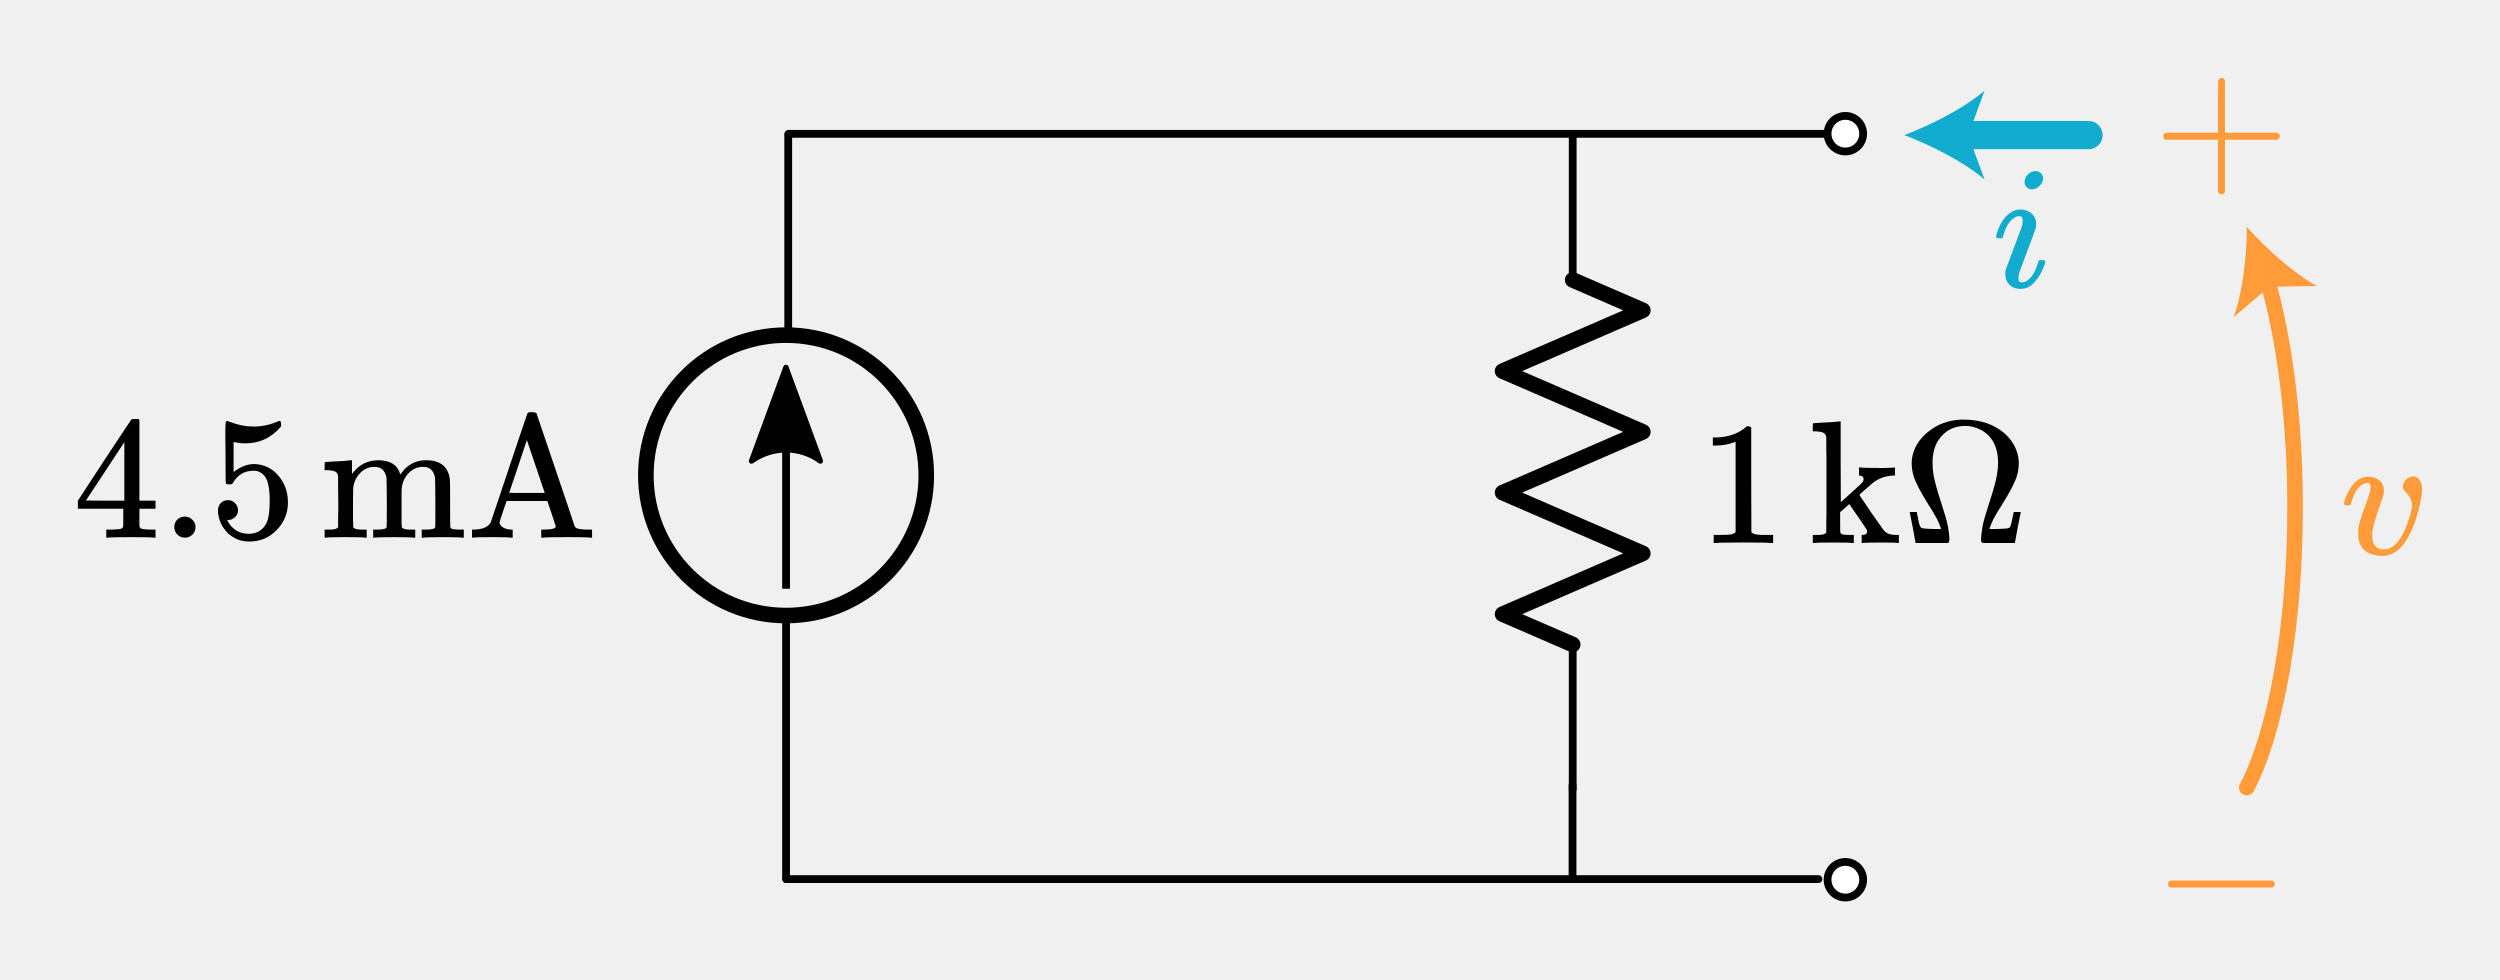
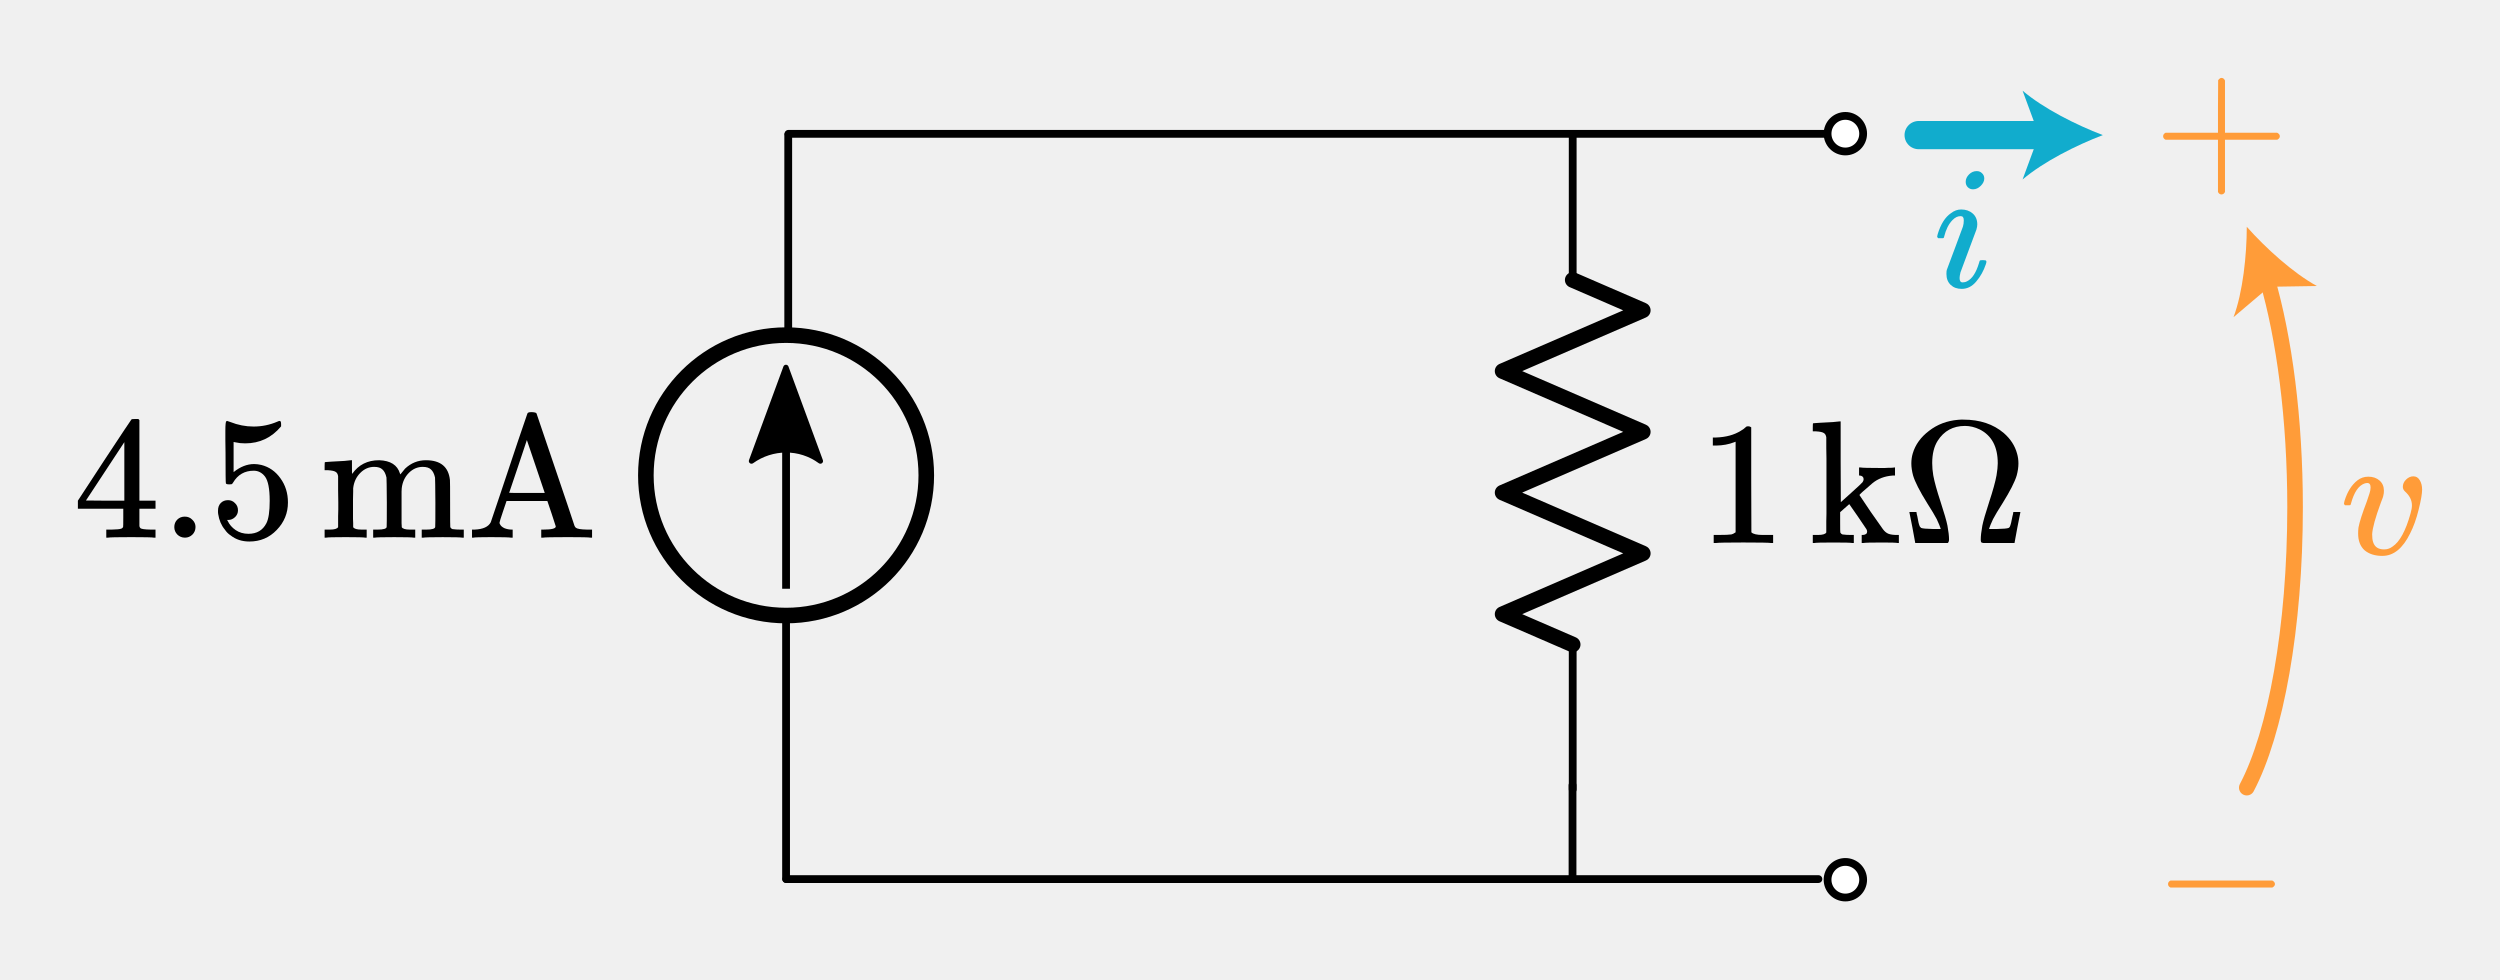
<svg xmlns="http://www.w3.org/2000/svg" version="1.1" id="Layer_1" x="0px" y="0px" viewBox="0 0 320.941 125.721" xml:space="preserve" width="320.941" height="125.721">
  <defs id="defs4921">
    <marker orient="auto" refY="0" refX="0" id="Arrow2Lstart" style="overflow:visible">
      <path id="path8145" style="fill:#000000;fill-opacity:1;fill-rule:evenodd;stroke:#000000;stroke-width:0.625;stroke-linejoin:round;stroke-opacity:1" d="M 8.719,4.034 -2.207,0.016 8.719,-4.002 c -1.745,2.372 -1.735,5.617 -6e-7,8.035 z" transform="matrix(1.1,0,0,1.1,1.1,0)" />
    </marker>
  </defs>
  <style type="text/css" id="style4823">
	.st0{fill:none;stroke:#000000;stroke-width:0.5;stroke-linecap:round;stroke-miterlimit:10;}
	.st1{fill:none;stroke:#000000;stroke-width:0.5;stroke-miterlimit:10;}
	.st2{fill:none;stroke:#11ACCD;stroke-width:3;stroke-linecap:round;stroke-miterlimit:10;}
	.st3{fill:#11ACCD;}
	.st4{fill:none;stroke:#11ACCD;stroke-width:4;stroke-miterlimit:10;}
	.st5{fill:none;stroke:#000000;stroke-linecap:round;stroke-linejoin:round;stroke-miterlimit:10;}
	.st6{fill:none;stroke:#000000;stroke-width:2;stroke-linecap:round;stroke-linejoin:round;stroke-miterlimit:10;}
	.st7{fill:none;stroke:#000000;stroke-width:2;stroke-miterlimit:10;}
	.st8{fill:none;stroke:#000000;stroke-linecap:round;stroke-miterlimit:10;}
	.st9{fill:none;stroke:#000000;stroke-width:1.5;stroke-miterlimit:10;}
	.st10{fill:none;stroke:#000000;stroke-width:1.5;stroke-linecap:round;stroke-miterlimit:10;}
	.st11{fill:none;stroke:#000000;stroke-width:2;stroke-linecap:round;stroke-miterlimit:10;}
	.st12{fill:none;}
	.st13{stroke:#000000;stroke-linecap:round;stroke-linejoin:round;stroke-miterlimit:10;}
	.st14{fill:none;stroke:#000000;stroke-miterlimit:10;}
	.st15{fill:#FFFFFF;stroke:#000000;stroke-miterlimit:10;}
	.st16{fill:#FF9C39;}
	.st17{fill:none;stroke:#E07D10;stroke-width:2;stroke-linecap:round;stroke-miterlimit:10;}
	.st18{fill:#E07D10;}
	.st19{fill:none;stroke:#FF9C39;stroke-width:2;stroke-linecap:round;stroke-miterlimit:10;}
	.st20{fill:none;stroke:#FF9C39;stroke-width:3;stroke-linecap:round;stroke-miterlimit:10;}
	.st21{fill:none;stroke:#1FAB54;stroke-width:3;stroke-miterlimit:10;}
	.st22{fill:#1FAB54;}
	.st23{font-family:'KaTeX_Main-Regular';}
	.st24{font-size:21px;}
	.st25{font-family:'KaTeX_Main-Italic';}
	.st26{fill:none;stroke:#11ACCD;stroke-width:2;stroke-linecap:round;stroke-miterlimit:10;}
</style>
  <circle style="fill:none;stroke:#000000;stroke-width:2;stroke-miterlimit:10" id="circle4843-3" r="18" cy="61.022" cx="100.913" class="st7" />
  <line style="fill:none;stroke:#000000;stroke-width:1;stroke-linecap:round;stroke-linejoin:round;stroke-miterlimit:10;stroke-dasharray:none" id="line4847-4" y2="112.85" x2="100.913" y1="79.225" x1="100.913" class="st5" />
  <line style="fill:none;stroke:#000000;stroke-width:1;stroke-miterlimit:10;stroke-dasharray:none;marker-start:url(#Arrow2Lstart)" id="line4849-4" y2="75.581" x2="100.913" y1="48.496" x1="100.913" class="st9" />
-   <g style="font-style:normal;font-variant:normal;font-weight:normal;font-stretch:normal;font-size:22.5px;line-height:125%;font-family:KaTeX_Main;-inkscape-font-specification:'KaTeX_Main, Normal';text-align:start;writing-mode:lr-tb;text-anchor:start;fill:#000000;fill-opacity:1;stroke:none;stroke-opacity:1" id="text4893-0">
-     <path d="m 19.765,69.023 q -0.315,-0.068 -2.903,-0.068 -2.7,0 -3.015,0.068 l -0.203,0 0,-1.035 0.698,0 q 0.968,-0.022 1.192,-0.113 0.18,-0.045 0.27,-0.225 0.022,-0.045 0.022,-1.215 l 0,-1.125 -5.827,0 0,-1.035 3.397,-5.197 q 3.442,-5.22 3.487,-5.243 0.045,-0.045 0.473,-0.045 l 0.405,0 0.135,0.135 0,10.35 2.07,0 0,1.035 -2.07,0 0,1.147 q 0,0.922 0,1.08 0.022,0.158 0.135,0.27 0.18,0.158 1.282,0.18 l 0.652,0 0,1.035 -0.203,0 z m -3.803,-4.748 0,-7.515 -4.928,7.492 2.453,0.022 2.475,0 z" style="font-style:normal;font-variant:normal;font-weight:normal;font-stretch:normal;font-size:22.5px;line-height:125%;font-family:KaTeX_Main;-inkscape-font-specification:'KaTeX_Main, Normal';text-align:start;writing-mode:lr-tb;text-anchor:start;fill:#000000;fill-opacity:1;stroke:none;stroke-opacity:1" id="path4202" />
-     <path d="m 22.375,67.673 q 0,-0.585 0.383,-0.968 0.383,-0.383 0.968,-0.383 0.585,0 0.968,0.405 0.405,0.383 0.405,0.922 0,0.585 -0.405,0.99 -0.405,0.383 -0.945,0.383 -0.585,0 -0.99,-0.405 -0.383,-0.405 -0.383,-0.945 z" style="font-style:normal;font-variant:normal;font-weight:normal;font-stretch:normal;font-size:22.5px;line-height:125%;font-family:KaTeX_Main;-inkscape-font-specification:'KaTeX_Main, Normal';text-align:start;writing-mode:lr-tb;text-anchor:start;fill:#000000;fill-opacity:1;stroke:none;stroke-opacity:1" id="path4204" />
-     <path d="m 29.268,64.208 q 0.54,0 0.9,0.383 0.383,0.36 0.383,0.922 0,0.517 -0.383,0.877 -0.383,0.36 -0.855,0.36 l -0.158,0 0.068,0.113 q 0.338,0.72 1.035,1.192 0.698,0.473 1.643,0.473 1.597,0 2.295,-1.35 0.427,-0.833 0.427,-2.88 0,-2.317 -0.608,-3.127 -0.585,-0.743 -1.44,-0.743 -1.755,0 -2.655,1.53 -0.09,0.158 -0.18,0.203 -0.068,0.022 -0.315,0.022 -0.383,0 -0.427,-0.135 -0.045,-0.09 -0.045,-3.938 0,-0.675 -0.022,-1.597 0,-0.923 0,-1.17 0,-1.26 0.135,-1.26 0.045,-0.045 0.09,-0.045 l 0.405,0.135 q 1.462,0.585 2.993,0.585 1.597,0 3.06,-0.63 0.18,-0.09 0.292,-0.09 0.18,0 0.18,0.405 l 0,0.292 q -1.823,2.183 -4.612,2.183 -0.698,0 -1.26,-0.135 l -0.225,-0.045 0,3.87 q 1.282,-1.035 2.633,-1.035 0.427,0 0.922,0.113 1.508,0.383 2.453,1.71 0.968,1.327 0.968,3.105 0,2.047 -1.44,3.533 -1.417,1.485 -3.51,1.485 -1.418,0 -2.408,-0.787 -0.427,-0.27 -0.743,-0.743 -0.675,-0.81 -0.855,-2.002 0,-0.068 -0.022,-0.203 0,-0.158 0,-0.225 0,-0.63 0.36,-0.99 0.36,-0.36 0.922,-0.36 z" style="font-style:normal;font-variant:normal;font-weight:normal;font-stretch:normal;font-size:22.5px;line-height:125%;font-family:KaTeX_Main;-inkscape-font-specification:'KaTeX_Main, Normal';text-align:start;writing-mode:lr-tb;text-anchor:start;fill:#000000;fill-opacity:1;stroke:none;stroke-opacity:1" id="path4206" />
-     <path d="m 45.34,67.673 q 0.18,0.315 1.058,0.315 l 0.315,0 0.36,0 0,1.035 -0.18,0 q -0.292,-0.068 -2.52,-0.068 -2.228,0 -2.52,0.068 l -0.18,0 0,-1.035 0.36,0 0.315,0 q 0.877,0 1.058,-0.315 l 0,-0.18 q 0,-0.203 0,-0.517 0,-0.315 0,-0.698 0.022,-0.405 0.022,-0.877 0,-0.495 0,-0.945 0,-0.698 -0.022,-1.485 0,-0.81 0,-1.327 l 0,-0.517 q -0.068,-0.427 -0.338,-0.562 -0.247,-0.158 -0.99,-0.203 l -0.405,0 0,-0.517 q 0,-0.517 0.045,-0.517 l 0.225,-0.022 q 0.225,-0.022 0.63,-0.045 0.427,-0.022 0.833,-0.045 0.383,-0.022 0.81,-0.045 0.427,-0.045 0.652,-0.068 0.225,-0.022 0.247,-0.022 l 0.068,0 0,0.9 q 0,0.855 0.022,0.855 l 0.022,-0.022 q 1.215,-1.732 3.443,-1.732 2.183,0.068 2.678,1.71 l 0.045,0.113 q 0.54,-0.675 0.608,-0.743 1.147,-1.08 2.678,-1.08 2.813,0 3.083,2.542 0.022,0.158 0.022,3.127 0,2.88 0.022,2.925 0.09,0.18 0.27,0.247 0.472,0.068 1.103,0.068 l 0.36,0 0,1.035 -0.18,0 q -0.292,-0.068 -2.52,-0.068 -2.228,0 -2.52,0.068 l -0.18,0 0,-1.035 0.36,0 0.18,0 q 1.192,0 1.192,-0.36 0.022,-0.045 0.022,-3.105 -0.022,-3.038 -0.045,-3.217 -0.158,-0.72 -0.517,-1.035 -0.338,-0.338 -1.058,-0.338 -1.012,0 -1.778,0.765 -0.787,0.787 -0.922,1.98 0,0.022 -0.022,0.427 0,0.383 0,0.99 0,0.608 0,1.147 0,0.338 0,0.72 0,0.36 0,0.652 0,0.292 0,0.54 0.022,0.225 0.022,0.383 l 0,0.135 q 0.18,0.315 1.058,0.315 l 0.315,0 0.36,0 0,1.035 -0.18,0 q -0.292,-0.068 -2.52,-0.068 -2.228,0 -2.52,0.068 l -0.18,0 0,-1.035 0.36,0 0.18,0 q 1.192,0 1.192,-0.36 0.022,-0.045 0.022,-3.105 -0.022,-3.038 -0.045,-3.217 -0.158,-0.72 -0.517,-1.035 -0.338,-0.338 -1.058,-0.338 -1.012,0 -1.778,0.765 -0.788,0.787 -0.923,1.98 0,0.022 0,0.427 0,0.383 -0.022,0.99 0,0.608 0,1.147 0,0.338 0,0.72 0,0.36 0,0.652 0.022,0.292 0.022,0.54 0,0.225 0,0.383 l 0,0.135 z" style="font-style:normal;font-variant:normal;font-weight:normal;font-stretch:normal;font-size:22.5px;line-height:125%;font-family:KaTeX_Main;-inkscape-font-specification:'KaTeX_Main, Normal';text-align:start;writing-mode:lr-tb;text-anchor:start;fill:#000000;fill-opacity:1;stroke:none;stroke-opacity:1" id="path4208" />
-     <path d="m 65.612,69.023 q -0.405,-0.068 -2.587,-0.068 -2.002,0 -2.272,0.068 l -0.158,0 0,-1.035 0.338,0 q 1.62,-0.068 2.07,-0.945 0.022,-0.068 1.192,-3.533 1.17,-3.487 2.317,-6.93 1.17,-3.465 1.192,-3.488 0.068,-0.18 0.427,-0.18 l 0.203,0 q 0.45,0.022 0.54,0.158 0.022,0.022 2.183,6.435 2.183,6.412 2.7,8.01 0.068,0.135 0.158,0.225 0.247,0.225 1.417,0.247 l 0.675,0 0,1.035 -0.203,0 q -0.338,-0.068 -2.857,-0.068 -2.903,0 -3.24,0.068 l -0.225,0 0,-1.035 0.292,0 q 1.575,0 1.575,-0.405 0,-0.045 -0.54,-1.665 l -0.54,-1.597 -5.242,0 -0.45,1.327 q -0.45,1.327 -0.45,1.462 0,0.113 0.068,0.203 0.135,0.292 0.562,0.495 0.45,0.18 0.945,0.18 l 0.113,0 0,1.035 -0.203,0 z m 3.623,-7.808 q -0.652,-1.958 -1.147,-3.397 l -0.45,-1.328 -1.125,3.375 -1.147,3.397 q 0,0.022 2.272,0.022 l 2.295,0 -0.698,-2.07 z" style="font-style:normal;font-variant:normal;font-weight:normal;font-stretch:normal;font-size:22.5px;line-height:125%;font-family:KaTeX_Main;-inkscape-font-specification:'KaTeX_Main, Normal';text-align:start;writing-mode:lr-tb;text-anchor:start;fill:#000000;fill-opacity:1;stroke:none;stroke-opacity:1" id="path4210" />
+   <g aria-label="4.5mA" style="font-style:normal;font-variant:normal;font-weight:normal;font-stretch:normal;font-size:22.5px;line-height:0%;font-family:KaTeX_Main;-inkscape-font-specification:'KaTeX_Main, Normal';text-align:start;writing-mode:lr-tb;text-anchor:start;fill:#000000;fill-opacity:1;stroke:none;stroke-opacity:1" id="text4893-0">
+     <path d="m 19.765,69.023 q -0.315,-0.068 -2.903,-0.068 -2.7,0 -3.015,0.068 h -0.203 v -1.035 h 0.698 q 0.968,-0.022 1.192,-0.113 0.18,-0.045 0.27,-0.225 0.022,-0.045 0.022,-1.215 v -1.125 h -5.827 v -1.035 l 3.397,-5.197 q 3.442,-5.22 3.487,-5.243 0.045,-0.045 0.473,-0.045 h 0.405 l 0.135,0.135 v 10.35 h 2.07 v 1.035 h -2.07 v 1.147 q 0,0.922 0,1.08 0.022,0.158 0.135,0.27 0.18,0.158 1.282,0.18 h 0.652 v 1.035 z m -3.803,-4.748 v -7.515 l -4.928,7.492 2.453,0.022 z" style="font-style:normal;font-variant:normal;font-weight:normal;font-stretch:normal;font-size:22.5px;line-height:0%;font-family:KaTeX_Main;-inkscape-font-specification:'KaTeX_Main, Normal';text-align:start;writing-mode:lr-tb;text-anchor:start;fill:#000000;fill-opacity:1;stroke:none;stroke-opacity:1" id="path874" />
+     <path d="m 22.375,67.673 q 0,-0.585 0.383,-0.968 0.383,-0.383 0.968,-0.383 0.585,0 0.968,0.405 0.405,0.383 0.405,0.922 0,0.585 -0.405,0.99 -0.405,0.383 -0.945,0.383 -0.585,0 -0.99,-0.405 -0.383,-0.405 -0.383,-0.945 z" style="font-style:normal;font-variant:normal;font-weight:normal;font-stretch:normal;font-size:22.5px;line-height:0%;font-family:KaTeX_Main;-inkscape-font-specification:'KaTeX_Main, Normal';text-align:start;writing-mode:lr-tb;text-anchor:start;fill:#000000;fill-opacity:1;stroke:none;stroke-opacity:1" id="path876" />
+     <path d="m 29.268,64.208 q 0.54,0 0.9,0.383 0.383,0.36 0.383,0.922 0,0.517 -0.383,0.877 -0.383,0.36 -0.855,0.36 h -0.158 l 0.068,0.113 q 0.338,0.72 1.035,1.192 0.698,0.473 1.643,0.473 1.597,0 2.295,-1.35 0.427,-0.833 0.427,-2.88 0,-2.317 -0.608,-3.127 -0.585,-0.743 -1.44,-0.743 -1.755,0 -2.655,1.53 -0.09,0.158 -0.18,0.203 -0.068,0.022 -0.315,0.022 -0.383,0 -0.427,-0.135 -0.045,-0.09 -0.045,-3.938 0,-0.675 -0.022,-1.597 0,-0.923 0,-1.17 0,-1.26 0.135,-1.26 0.045,-0.045 0.09,-0.045 l 0.405,0.135 q 1.462,0.585 2.993,0.585 1.597,0 3.06,-0.63 0.18,-0.09 0.292,-0.09 0.18,0 0.18,0.405 v 0.292 q -1.823,2.183 -4.612,2.183 -0.698,0 -1.26,-0.135 l -0.225,-0.045 v 3.87 q 1.282,-1.035 2.633,-1.035 0.427,0 0.922,0.113 1.508,0.383 2.453,1.71 0.968,1.327 0.968,3.105 0,2.047 -1.44,3.533 -1.417,1.485 -3.51,1.485 -1.418,0 -2.408,-0.787 -0.427,-0.27 -0.743,-0.743 -0.675,-0.81 -0.855,-2.002 0,-0.068 -0.022,-0.203 0,-0.158 0,-0.225 0,-0.63 0.36,-0.99 0.36,-0.36 0.922,-0.36 z" style="font-style:normal;font-variant:normal;font-weight:normal;font-stretch:normal;font-size:22.5px;line-height:0%;font-family:KaTeX_Main;-inkscape-font-specification:'KaTeX_Main, Normal';text-align:start;writing-mode:lr-tb;text-anchor:start;fill:#000000;fill-opacity:1;stroke:none;stroke-opacity:1" id="path878" />
+     <path d="m 45.34,67.673 q 0.18,0.315 1.058,0.315 h 0.315 0.36 v 1.035 h -0.18 q -0.292,-0.068 -2.52,-0.068 -2.228,0 -2.52,0.068 h -0.18 v -1.035 h 0.36 0.315 q 0.877,0 1.058,-0.315 v -0.18 q 0,-0.203 0,-0.517 0,-0.315 0,-0.698 0.022,-0.405 0.022,-0.877 0,-0.495 0,-0.945 0,-0.698 -0.022,-1.485 0,-0.81 0,-1.327 v -0.517 q -0.068,-0.427 -0.338,-0.562 -0.247,-0.158 -0.99,-0.203 h -0.405 v -0.517 q 0,-0.517 0.045,-0.517 l 0.225,-0.022 q 0.225,-0.022 0.63,-0.045 0.427,-0.022 0.833,-0.045 0.383,-0.022 0.81,-0.045 0.427,-0.045 0.652,-0.068 0.225,-0.022 0.247,-0.022 h 0.068 v 0.9 q 0,0.855 0.022,0.855 l 0.022,-0.022 q 1.215,-1.732 3.443,-1.732 2.183,0.068 2.678,1.71 l 0.045,0.113 q 0.54,-0.675 0.608,-0.743 1.147,-1.08 2.678,-1.08 2.813,0 3.083,2.542 0.022,0.158 0.022,3.127 0,2.88 0.022,2.925 0.09,0.18 0.27,0.247 0.472,0.068 1.103,0.068 h 0.36 v 1.035 h -0.18 q -0.292,-0.068 -2.52,-0.068 -2.228,0 -2.52,0.068 h -0.18 v -1.035 h 0.36 0.18 q 1.192,0 1.192,-0.36 0.022,-0.045 0.022,-3.105 -0.022,-3.038 -0.045,-3.217 -0.158,-0.72 -0.517,-1.035 -0.338,-0.338 -1.058,-0.338 -1.012,0 -1.778,0.765 -0.787,0.787 -0.922,1.98 0,0.022 -0.022,0.427 0,0.383 0,0.99 0,0.608 0,1.147 0,0.338 0,0.72 0,0.36 0,0.652 0,0.292 0,0.54 0.022,0.225 0.022,0.383 v 0.135 q 0.18,0.315 1.058,0.315 h 0.315 0.36 v 1.035 h -0.18 q -0.292,-0.068 -2.52,-0.068 -2.228,0 -2.52,0.068 h -0.18 v -1.035 h 0.36 0.18 q 1.192,0 1.192,-0.36 0.022,-0.045 0.022,-3.105 -0.022,-3.038 -0.045,-3.217 -0.158,-0.72 -0.517,-1.035 -0.338,-0.338 -1.058,-0.338 -1.012,0 -1.778,0.765 -0.788,0.787 -0.923,1.98 0,0.022 0,0.427 0,0.383 -0.022,0.99 0,0.608 0,1.147 0,0.338 0,0.72 0,0.36 0,0.652 0.022,0.292 0.022,0.54 0,0.225 0,0.383 z" style="font-style:normal;font-variant:normal;font-weight:normal;font-stretch:normal;font-size:22.5px;line-height:0%;font-family:KaTeX_Main;-inkscape-font-specification:'KaTeX_Main, Normal';text-align:start;writing-mode:lr-tb;text-anchor:start;fill:#000000;fill-opacity:1;stroke:none;stroke-opacity:1" id="path880" />
+     <path d="m 65.612,69.023 q -0.405,-0.068 -2.587,-0.068 -2.002,0 -2.272,0.068 h -0.158 v -1.035 h 0.338 q 1.62,-0.068 2.07,-0.945 0.022,-0.068 1.192,-3.533 1.17,-3.487 2.317,-6.93 1.17,-3.465 1.192,-3.488 0.068,-0.18 0.427,-0.18 h 0.203 q 0.45,0.022 0.54,0.158 0.022,0.022 2.183,6.435 2.183,6.412 2.7,8.01 0.068,0.135 0.158,0.225 0.247,0.225 1.417,0.247 h 0.675 v 1.035 h -0.203 q -0.338,-0.068 -2.857,-0.068 -2.903,0 -3.24,0.068 h -0.225 v -1.035 h 0.292 q 1.575,0 1.575,-0.405 0,-0.045 -0.54,-1.665 l -0.54,-1.597 h -5.242 l -0.45,1.327 q -0.45,1.327 -0.45,1.462 0,0.113 0.068,0.203 0.135,0.292 0.562,0.495 0.45,0.18 0.945,0.18 h 0.113 v 1.035 z m 3.623,-7.808 q -0.652,-1.958 -1.147,-3.397 l -0.45,-1.328 -1.125,3.375 -1.147,3.397 q 0,0.022 2.272,0.022 h 2.295 z" style="font-style:normal;font-variant:normal;font-weight:normal;font-stretch:normal;font-size:22.5px;line-height:0%;font-family:KaTeX_Main;-inkscape-font-specification:'KaTeX_Main, Normal';text-align:start;writing-mode:lr-tb;text-anchor:start;fill:#000000;fill-opacity:1;stroke:none;stroke-opacity:1" id="path882" />
  </g>
  <path style="fill:none;fill-rule:evenodd;stroke:#000000;stroke-width:1;stroke-linecap:round;stroke-linejoin:miter;stroke-miterlimit:4;stroke-dasharray:none;stroke-opacity:1" d="m 100.944,112.853 132.497,0" id="path4191-2" />
  <circle style="fill:#ffffff;fill-opacity:1;stroke:#000000;stroke-width:1;stroke-linecap:round;stroke-linejoin:round;stroke-miterlimit:4;stroke-dasharray:none;stroke-opacity:1" id="path4193-7-4-3" cx="236.9" cy="112.936" r="2.284" />
  <path style="fill:none;fill-rule:evenodd;stroke:#000000;stroke-width:1;stroke-linecap:round;stroke-linejoin:miter;stroke-miterlimit:4;stroke-dasharray:none;stroke-opacity:1" d="m 101.19,43.125 0,-25.812" id="path4225-3" />
  <path style="fill:none;fill-rule:evenodd;stroke:#000000;stroke-width:1;stroke-linecap:round;stroke-linejoin:miter;stroke-miterlimit:4;stroke-dasharray:none;stroke-opacity:1" d="m 101.216,17.18 134.025,0" id="path4227-7" />
  <circle style="fill:#ffffff;fill-opacity:1;stroke:#000000;stroke-width:1;stroke-linecap:round;stroke-linejoin:round;stroke-miterlimit:4;stroke-dasharray:none;stroke-opacity:1" id="path4193-7-9" cx="236.9" cy="17.162" r="2.284" />
-   <g transform="translate(-134.2949,-4.716995)" style="font-style:normal;font-variant:normal;font-weight:normal;font-stretch:normal;font-size:40px;line-height:125%;font-family:KaTeX_Main;-inkscape-font-specification:'KaTeX_Main, Normal';text-align:start;letter-spacing:0px;word-spacing:0px;writing-mode:lr-tb;text-anchor:start;fill:#000000;fill-opacity:1;stroke:none;stroke-width:1px;stroke-linecap:butt;stroke-linejoin:miter;stroke-opacity:1" id="flowRoot13793" />
+   <g aria-label=" " transform="translate(-134.2949,-4.716995)" style="font-style:normal;font-variant:normal;font-weight:normal;font-stretch:normal;line-height:0.01%;font-family:KaTeX_Main;-inkscape-font-specification:'KaTeX_Main, Normal';text-align:start;letter-spacing:0px;word-spacing:0px;writing-mode:lr-tb;text-anchor:start;fill:#000000;fill-opacity:1;stroke:none;stroke-width:1px;stroke-linecap:butt;stroke-linejoin:miter;stroke-opacity:1" id="flowRoot13793" />
  <g id="g4867-5-0" transform="matrix(0,1,-1,0,255.8973,-96.65994)">
    <line class="st5" x1="179.4" y1="54" x2="198" y2="54" id="line4869-4-3" style="fill:none;stroke:#000000;stroke-linecap:round;stroke-linejoin:round;stroke-miterlimit:10" />
    <polyline class="st6" points="132.6,54 136.5,45 144.3,63 152.1,45 159.9,63 167.7,45 175.5,63 179.4,54  " id="polyline4871-6-9" style="fill:none;stroke:#000000;stroke-width:2;stroke-linecap:round;stroke-linejoin:round;stroke-miterlimit:10" />
    <line class="st5" x1="114" y1="54" x2="132.6" y2="54" id="line4873-4-5" style="fill:none;stroke:#000000;stroke-linecap:round;stroke-linejoin:round;stroke-miterlimit:10" />
    <rect x="114" y="42" class="st12" width="84" height="24" id="rect4875-2-4" style="fill:none" />
  </g>
  <path style="fill:none;fill-rule:evenodd;stroke:#000000;stroke-width:1px;stroke-linecap:round;stroke-linejoin:miter;stroke-opacity:1" d="m 201.875,100.801 0,12.044" id="path8121-9" />
-   <g style="font-style:normal;font-variant:normal;font-weight:normal;font-stretch:normal;font-size:22.5px;line-height:125%;font-family:KaTeX_Main;-inkscape-font-specification:'KaTeX_Main, Normal';text-align:start;writing-mode:lr-tb;text-anchor:start" id="text4877-9-1">
-     <path d="m 227.379,69.71 q -0.383,-0.068 -3.578,-0.068 -3.15,0 -3.533,0.068 l -0.27,0 0,-1.035 0.585,0 q 1.305,0 1.688,-0.068 0.18,-0.022 0.54,-0.27 l 0,-11.633 q -0.045,0 -0.18,0.068 -1.035,0.405 -2.317,0.427 l -0.427,0 0,-1.035 0.427,0 q 1.89,-0.068 3.15,-0.855 0.405,-0.225 0.698,-0.517 0.045,-0.068 0.27,-0.068 0.225,0 0.383,0.135 l 0,6.728 0.022,6.75 q 0.338,0.338 1.462,0.338 l 0.743,0 0.585,0 0,1.035 -0.247,0 z" style="font-style:normal;font-variant:normal;font-weight:normal;font-stretch:normal;font-size:22.5px;line-height:125%;font-family:KaTeX_Main;-inkscape-font-specification:'KaTeX_Main, Normal';text-align:start;writing-mode:lr-tb;text-anchor:start" id="path4194" />
-     <path d="m 233.079,68.675 0.315,0 q 0.877,0 1.058,-0.315 l 0,-0.18 q 0,-0.203 0,-0.518 0,-0.315 0,-0.743 0.022,-0.427 0.022,-0.968 0,-0.562 0,-1.125 0,-0.585 0,-1.238 0,-0.675 0,-1.282 0,-0.833 0,-1.755 0,-0.945 0,-1.688 0,-0.743 -0.022,-1.35 0,-0.63 0,-0.99 0,-0.36 0,-0.383 -0.068,-0.427 -0.338,-0.562 -0.247,-0.158 -0.99,-0.203 l -0.405,0 0,-0.517 q 0,-0.517 0.045,-0.517 l 0.225,-0.022 q 0.225,-0.022 0.652,-0.045 0.427,-0.022 0.833,-0.045 0.383,-0.022 0.833,-0.045 0.45,-0.045 0.675,-0.068 0.225,-0.022 0.247,-0.022 l 0.068,0 0,5.198 0.022,5.175 1.35,-1.215 q 1.35,-1.215 1.44,-1.35 0.135,-0.203 0.135,-0.383 0,-0.405 -0.472,-0.472 l -0.113,0 0,-1.035 0.203,0 q 0.292,0.068 2.678,0.068 0.158,0 0.405,0 0.27,-0.022 0.405,-0.022 0.135,0 0.338,0 0.225,-0.022 0.338,-0.022 0.113,-0.022 0.135,-0.022 l 0.113,0 0,1.035 -0.292,0 q -1.552,0.113 -2.61,0.99 -1.665,1.417 -1.665,1.508 0,0.022 1.417,2.115 1.44,2.07 1.597,2.272 0.315,0.428 0.698,0.585 0.405,0.158 1.103,0.158 l 0.247,0 0,1.035 -0.135,0 q -0.27,-0.068 -1.958,-0.068 -2.205,0 -2.498,0.068 l -0.18,0 0,-1.035 0.158,0 q 0.54,-0.045 0.54,-0.427 0,-0.158 -0.09,-0.315 -0.068,-0.113 -1.125,-1.665 -1.058,-1.552 -1.08,-1.552 -0.27,0.225 -0.585,0.517 l -0.585,0.517 0,1.26 q 0,1.305 0.022,1.35 0.09,0.18 0.27,0.247 0.472,0.068 1.103,0.068 l 0.36,0 0,1.035 -0.18,0 q -0.247,-0.068 -2.453,-0.068 -2.205,0 -2.453,0.068 l -0.18,0 0,-1.035 0.36,0 z" style="font-style:normal;font-variant:normal;font-weight:normal;font-stretch:normal;font-size:22.5px;line-height:125%;font-family:KaTeX_Main;-inkscape-font-specification:'KaTeX_Main, Normal';text-align:start;writing-mode:lr-tb;text-anchor:start" id="path4196" />
-     <path d="m 250.253,69.26 q 0,0.292 -0.158,0.45 l -4.185,0 0,-0.045 q -0.022,-0.022 -0.36,-1.958 l -0.383,-1.935 0,-0.045 0.9,0 0.022,0.113 q 0,0.113 0.09,0.427 0.158,1.012 0.338,1.35 0.09,0.113 0.158,0.158 0.292,0.113 1.508,0.135 l 0.99,0 0,-0.068 q -0.113,-0.36 -0.495,-1.192 -0.36,-0.698 -1.238,-2.07 -1.44,-2.317 -1.8,-3.533 -0.225,-0.833 -0.225,-1.552 0,-0.675 0.18,-1.282 0.495,-1.688 2.092,-2.903 1.597,-1.238 3.735,-1.417 0.135,-0.022 0.338,-0.022 l 0.338,0 q 3.173,0 5.198,1.732 1.282,1.125 1.688,2.61 0.18,0.608 0.18,1.282 0,0.72 -0.225,1.552 -0.36,1.215 -1.8,3.533 -0.877,1.373 -1.238,2.07 -0.383,0.833 -0.495,1.192 l 0,0.068 0.99,0 q 1.215,-0.022 1.508,-0.135 0.09,-0.045 0.158,-0.158 0.158,-0.338 0.338,-1.35 0.09,-0.315 0.09,-0.427 l 0.022,-0.113 0.9,0 0,0.045 -0.383,1.935 q -0.338,1.935 -0.36,1.958 l 0,0.045 -2.07,0 q -1.665,0 -1.935,0 -0.248,-0.022 -0.293,-0.135 -0.045,-0.09 -0.045,-0.315 0,-0.652 0.203,-1.778 0.18,-0.9 0.877,-3.038 0.72,-2.183 0.945,-3.42 0.158,-0.945 0.158,-1.552 0,-3.172 -2.318,-4.343 -0.945,-0.45 -1.89,-0.45 -2.295,0 -3.51,1.913 -0.698,1.103 -0.698,2.857 0,0.765 0.135,1.575 0.225,1.238 0.945,3.42 0.698,2.138 0.877,3.038 0.203,1.103 0.203,1.778 z" style="font-style:normal;font-variant:normal;font-weight:normal;font-stretch:normal;font-size:22.5px;line-height:125%;font-family:KaTeX_Main;-inkscape-font-specification:'KaTeX_Main, Normal';text-align:start;writing-mode:lr-tb;text-anchor:start" id="path4198" />
+   <g aria-label="1kΩ" style="font-style:normal;font-variant:normal;font-weight:normal;font-stretch:normal;font-size:22.5px;line-height:0%;font-family:KaTeX_Main;-inkscape-font-specification:'KaTeX_Main, Normal';text-align:start;writing-mode:lr-tb;text-anchor:start" id="text4877-9-1">
+     <path d="m 227.379,69.71 q -0.383,-0.068 -3.578,-0.068 -3.15,0 -3.533,0.068 h -0.27 v -1.035 h 0.585 q 1.305,0 1.688,-0.068 0.18,-0.022 0.54,-0.27 V 56.705 q -0.045,0 -0.18,0.068 -1.035,0.405 -2.317,0.427 h -0.427 v -1.035 h 0.427 q 1.89,-0.068 3.15,-0.855 0.405,-0.225 0.698,-0.517 0.045,-0.068 0.27,-0.068 0.225,0 0.383,0.135 v 6.728 l 0.022,6.75 q 0.338,0.338 1.462,0.338 h 0.743 0.585 v 1.035 z" style="font-style:normal;font-variant:normal;font-weight:normal;font-stretch:normal;font-size:22.5px;line-height:0%;font-family:KaTeX_Main;-inkscape-font-specification:'KaTeX_Main, Normal';text-align:start;writing-mode:lr-tb;text-anchor:start" id="path866" />
+     <path d="m 233.079,68.675 h 0.315 q 0.877,0 1.058,-0.315 v -0.18 q 0,-0.203 0,-0.518 0,-0.315 0,-0.743 0.022,-0.427 0.022,-0.968 0,-0.562 0,-1.125 0,-0.585 0,-1.238 0,-0.675 0,-1.282 0,-0.833 0,-1.755 0,-0.945 0,-1.688 0,-0.743 -0.022,-1.35 0,-0.63 0,-0.99 0,-0.36 0,-0.383 -0.068,-0.427 -0.338,-0.562 -0.247,-0.158 -0.99,-0.203 h -0.405 v -0.517 q 0,-0.517 0.045,-0.517 l 0.225,-0.022 q 0.225,-0.022 0.652,-0.045 0.427,-0.022 0.833,-0.045 0.383,-0.022 0.833,-0.045 0.45,-0.045 0.675,-0.068 0.225,-0.022 0.247,-0.022 h 0.068 v 5.198 l 0.022,5.175 1.35,-1.215 q 1.35,-1.215 1.44,-1.35 0.135,-0.203 0.135,-0.383 0,-0.405 -0.472,-0.472 h -0.113 v -1.035 h 0.203 q 0.292,0.068 2.678,0.068 0.158,0 0.405,0 0.27,-0.022 0.405,-0.022 0.135,0 0.338,0 0.225,-0.022 0.338,-0.022 0.113,-0.022 0.135,-0.022 h 0.113 v 1.035 h -0.292 q -1.552,0.113 -2.61,0.99 -1.665,1.417 -1.665,1.508 0,0.022 1.417,2.115 1.44,2.07 1.597,2.272 0.315,0.428 0.698,0.585 0.405,0.158 1.103,0.158 h 0.247 v 1.035 h -0.135 q -0.27,-0.068 -1.958,-0.068 -2.205,0 -2.498,0.068 h -0.18 v -1.035 h 0.158 q 0.54,-0.045 0.54,-0.427 0,-0.158 -0.09,-0.315 -0.068,-0.113 -1.125,-1.665 -1.058,-1.552 -1.08,-1.552 -0.27,0.225 -0.585,0.517 l -0.585,0.517 v 1.26 q 0,1.305 0.022,1.35 0.09,0.18 0.27,0.247 0.472,0.068 1.103,0.068 h 0.36 v 1.035 h -0.18 q -0.247,-0.068 -2.453,-0.068 -2.205,0 -2.453,0.068 h -0.18 v -1.035 z" style="font-style:normal;font-variant:normal;font-weight:normal;font-stretch:normal;font-size:22.5px;line-height:0%;font-family:KaTeX_Main;-inkscape-font-specification:'KaTeX_Main, Normal';text-align:start;writing-mode:lr-tb;text-anchor:start" id="path868" />
+     <path d="m 250.209,69.26 q 0,0.292 -0.158,0.45 h -4.185 v -0.045 q -0.022,-0.022 -0.36,-1.958 l -0.383,-1.935 v -0.045 h 0.9 l 0.022,0.113 q 0,0.113 0.09,0.427 0.158,1.012 0.338,1.35 0.09,0.113 0.158,0.158 0.292,0.113 1.508,0.135 h 0.99 v -0.068 q -0.113,-0.36 -0.495,-1.192 -0.36,-0.698 -1.238,-2.07 -1.44,-2.317 -1.8,-3.533 -0.225,-0.833 -0.225,-1.552 0,-0.675 0.18,-1.282 0.495,-1.688 2.092,-2.903 1.597,-1.238 3.735,-1.417 0.135,-0.022 0.338,-0.022 h 0.338 q 3.172,0 5.197,1.732 1.282,1.125 1.688,2.61 0.18,0.608 0.18,1.282 0,0.72 -0.225,1.552 -0.36,1.215 -1.8,3.533 -0.877,1.373 -1.238,2.07 -0.383,0.833 -0.495,1.192 v 0.068 h 0.99 q 1.215,-0.022 1.508,-0.135 0.09,-0.045 0.158,-0.158 0.158,-0.338 0.338,-1.35 0.09,-0.315 0.09,-0.427 l 0.022,-0.113 h 0.9 v 0.045 l -0.383,1.935 q -0.338,1.935 -0.36,1.958 v 0.045 h -2.07 q -1.665,0 -1.935,0 -0.247,-0.022 -0.292,-0.135 -0.045,-0.09 -0.045,-0.315 0,-0.652 0.203,-1.778 0.18,-0.9 0.877,-3.038 0.72,-2.183 0.945,-3.42 0.158,-0.945 0.158,-1.552 0,-3.172 -2.317,-4.343 -0.945,-0.45 -1.89,-0.45 -2.295,0 -3.51,1.913 -0.698,1.103 -0.698,2.857 0,0.765 0.135,1.575 0.225,1.238 0.945,3.42 0.698,2.138 0.877,3.038 0.203,1.103 0.203,1.778 z" style="font-style:normal;font-variant:normal;font-weight:normal;font-stretch:normal;font-size:22.5px;line-height:0%;font-family:KaTeX_Main;-inkscape-font-specification:'KaTeX_Main, Normal';text-align:start;writing-mode:lr-tb;text-anchor:start" id="path870" />
  </g>
-   <g style="font-style:normal;font-variant:normal;font-weight:normal;font-stretch:normal;font-size:22.5px;line-height:125%;font-family:KaTeX_Main;-inkscape-font-specification:'KaTeX_Main, Normal';text-align:start;writing-mode:lr-tb;text-anchor:start;fill:#ff9c39" id="text4881">
-     <path d="m 278.639,113.942 q -0.315,-0.158 -0.315,-0.45 0,-0.292 0.315,-0.45 l 13.072,0 q 0.338,0.18 0.338,0.45 0,0.27 -0.338,0.45 l -13.072,0 z" style="font-style:normal;font-variant:normal;font-weight:normal;font-stretch:normal;font-size:22.5px;line-height:125%;font-family:KaTeX_Main;-inkscape-font-specification:'KaTeX_Main, Normal';text-align:start;writing-mode:lr-tb;text-anchor:start;fill:#ff9c39" id="path4191" />
+   <g aria-label="−" style="font-style:normal;font-variant:normal;font-weight:normal;font-stretch:normal;font-size:22.5px;line-height:0%;font-family:KaTeX_Main;-inkscape-font-specification:'KaTeX_Main, Normal';text-align:start;writing-mode:lr-tb;text-anchor:start;fill:#ff9c39" id="text4881">
+     <path d="m 278.639,113.942 q -0.315,-0.158 -0.315,-0.45 0,-0.292 0.315,-0.45 h 13.072 q 0.338,0.18 0.338,0.45 0,0.27 -0.338,0.45 z" style="font-style:normal;font-variant:normal;font-weight:normal;font-stretch:normal;font-size:22.5px;line-height:0%;font-family:KaTeX_Main;-inkscape-font-specification:'KaTeX_Main, Normal';text-align:start;writing-mode:lr-tb;text-anchor:start;fill:#ff9c39" id="path863" />
  </g>
-   <g style="font-style:normal;font-variant:normal;font-weight:normal;font-stretch:normal;font-size:22.5px;line-height:125%;font-family:KaTeX_Math;-inkscape-font-specification:'KaTeX_Math, Normal';text-align:start;writing-mode:lr-tb;text-anchor:start;fill:#ff9c39" id="text4883">
-     <path d="m 305.856,71.365 q -1.44,0 -2.295,-0.72 -0.833,-0.743 -0.833,-2.16 0,-0.405 0.045,-0.765 0.203,-1.08 1.058,-3.308 l 0.36,-1.08 q 0.135,-0.405 0.135,-0.765 0,-0.562 -0.427,-0.562 -0.158,0 -0.36,0.068 -1.147,0.405 -1.732,2.587 0,0.022 -0.022,0.09 -0.022,0.045 -0.045,0.068 0,0 -0.022,0.022 -0.022,0.022 -0.09,0.022 -0.045,0 -0.09,0 -0.045,0 -0.18,0 l -0.315,0 q -0.135,-0.135 -0.135,-0.203 0,-0.068 0.068,-0.338 0.54,-1.778 1.665,-2.655 0.608,-0.472 1.395,-0.472 0.877,0 1.44,0.495 0.562,0.495 0.562,1.305 0,0.383 -0.068,0.585 0,0.158 -0.338,0.99 -1.035,2.812 -1.103,4.005 0,0.608 0.113,0.99 0.292,0.968 1.417,0.968 0.608,0 1.08,-0.36 1.395,-0.922 2.317,-4.253 0.18,-0.63 0.18,-1.035 0,-0.99 -0.877,-1.778 -0.292,-0.27 -0.292,-0.608 0,-0.517 0.405,-0.922 0.427,-0.427 0.945,-0.427 0.54,0 0.833,0.517 0.292,0.495 0.292,1.192 0,0.787 -0.45,2.587 -0.427,1.732 -1.08,3.015 -1.417,2.902 -3.555,2.902 z" style="font-style:normal;font-variant:normal;font-weight:normal;font-stretch:normal;font-size:22.5px;line-height:125%;font-family:KaTeX_Math;-inkscape-font-specification:'KaTeX_Math, Normal';text-align:start;writing-mode:lr-tb;text-anchor:start;fill:#ff9c39" id="path4188" />
+   <g aria-label="v" style="font-style:normal;font-variant:normal;font-weight:normal;font-stretch:normal;font-size:22.5px;line-height:0%;font-family:KaTeX_Math;-inkscape-font-specification:'KaTeX_Math, Normal';text-align:start;writing-mode:lr-tb;text-anchor:start;fill:#ff9c39" id="text4883">
+     <path d="m 305.856,71.365 q -1.44,0 -2.295,-0.72 -0.833,-0.743 -0.833,-2.16 0,-0.405 0.045,-0.765 0.203,-1.08 1.058,-3.308 l 0.36,-1.08 q 0.135,-0.405 0.135,-0.765 0,-0.562 -0.427,-0.562 -0.158,0 -0.36,0.068 -1.147,0.405 -1.732,2.587 0,0.022 -0.022,0.09 -0.022,0.045 -0.045,0.068 0,0 -0.022,0.022 -0.022,0.022 -0.09,0.022 -0.045,0 -0.09,0 -0.045,0 -0.18,0 h -0.315 q -0.135,-0.135 -0.135,-0.203 0,-0.068 0.068,-0.338 0.54,-1.778 1.665,-2.655 0.608,-0.472 1.395,-0.472 0.877,0 1.44,0.495 0.562,0.495 0.562,1.305 0,0.383 -0.068,0.585 0,0.158 -0.338,0.99 -1.035,2.812 -1.103,4.005 0,0.608 0.113,0.99 0.292,0.968 1.417,0.968 0.608,0 1.08,-0.36 1.395,-0.922 2.317,-4.253 0.18,-0.63 0.18,-1.035 0,-0.99 -0.877,-1.778 -0.292,-0.27 -0.292,-0.608 0,-0.517 0.405,-0.922 0.427,-0.427 0.945,-0.427 0.54,0 0.833,0.517 0.292,0.495 0.292,1.192 0,0.787 -0.45,2.587 -0.427,1.732 -1.08,3.015 -1.417,2.902 -3.555,2.902 z" style="font-style:normal;font-variant:normal;font-weight:normal;font-stretch:normal;font-size:22.5px;line-height:0%;font-family:KaTeX_Math;-inkscape-font-specification:'KaTeX_Math, Normal';text-align:start;writing-mode:lr-tb;text-anchor:start;fill:#ff9c39" id="path860" />
  </g>
-   <g style="font-style:normal;font-variant:normal;font-weight:normal;font-stretch:normal;font-size:22.5px;line-height:125%;font-family:KaTeX_Main;-inkscape-font-specification:'KaTeX_Main, Normal';text-align:start;writing-mode:lr-tb;text-anchor:start;fill:#ff9c39" id="text4897">
-     <path d="m 278.009,17.942 q -0.315,-0.158 -0.315,-0.45 0,-0.292 0.315,-0.45 l 6.728,0 0,-3.375 0.022,-3.375 q 0.225,-0.292 0.427,-0.292 0.292,0 0.45,0.337 l 0,6.705 6.705,0 q 0.338,0.18 0.338,0.45 0,0.27 -0.338,0.45 l -6.705,0 0,6.705 q -0.158,0.315 -0.45,0.315 -0.292,0 -0.45,-0.315 l 0,-6.705 -6.728,0 z" style="font-style:normal;font-variant:normal;font-weight:normal;font-stretch:normal;font-size:22.5px;line-height:125%;font-family:KaTeX_Main;-inkscape-font-specification:'KaTeX_Main, Normal';text-align:start;writing-mode:lr-tb;text-anchor:start;fill:#ff9c39" id="path4185" />
+   <g aria-label="+" style="font-style:normal;font-variant:normal;font-weight:normal;font-stretch:normal;font-size:22.5px;line-height:0%;font-family:KaTeX_Main;-inkscape-font-specification:'KaTeX_Main, Normal';text-align:start;writing-mode:lr-tb;text-anchor:start;fill:#ff9c39" id="text4897">
+     <path d="m 278.009,17.942 q -0.315,-0.158 -0.315,-0.45 0,-0.292 0.315,-0.45 h 6.728 v -3.375 l 0.022,-3.375 q 0.225,-0.292 0.427,-0.292 0.292,0 0.45,0.337 v 6.705 h 6.705 q 0.338,0.18 0.338,0.45 0,0.27 -0.338,0.45 h -6.705 v 6.705 q -0.158,0.315 -0.45,0.315 -0.292,0 -0.45,-0.315 v -6.705 z" style="font-style:normal;font-variant:normal;font-weight:normal;font-stretch:normal;font-size:22.5px;line-height:0%;font-family:KaTeX_Main;-inkscape-font-specification:'KaTeX_Main, Normal';text-align:start;writing-mode:lr-tb;text-anchor:start;fill:#ff9c39" id="path857" />
  </g>
  <g id="g4899" transform="translate(36.43367,-42.88342)">
    <g id="g4901">
      <path class="st19" d="m 252,144 c 3.7,-7 6.2,-20.5 6.2,-36 0,-11.4 -1.4,-21.8 -3.6,-29.3" id="path4903" style="fill:none;stroke:#ff9c39;stroke-width:2;stroke-linecap:round;stroke-miterlimit:10" />
      <g id="g4905">
        <path class="st16" d="m 252,72 c 2.4,2.7 5.9,5.9 9,7.6 l -6.1,0.1 -4.6,3.9 c 1.2,-3.2 1.7,-8 1.7,-11.6 z" id="path4907" style="fill:#ff9c39" />
      </g>
    </g>
  </g>
-   <g transform="matrix(-1,0,0,1,382.6348,-94.65689)" id="g5760">
+   <g transform="translate(131.7883,-94.65689)" id="g5760">
    <line style="font-family:KaTeX_Main-Regular;fill:none;stroke:#11accd;stroke-width:3.622;stroke-linecap:round;stroke-linejoin:round;stroke-miterlimit:4;stroke-dasharray:none" id="line4509" y2="112" x2="130.267" y1="112" x1="114.52" class="st23" />
    <g transform="translate(0.1635672,4)" style="stroke-width:2;stroke-miterlimit:4;stroke-dasharray:none" id="g4511">
      <path style="fill:#11accd;stroke-width:2;stroke-miterlimit:4;stroke-dasharray:none" id="path4513" d="m 138,108 c -3.4,1.3 -7.6,3.4 -10.3,5.7 l 2.1,-5.7 -2.1,-5.7 c 2.7,2.3 6.9,4.4 10.3,5.7 z" class="st22" />
    </g>
  </g>
-   <g style="font-style:normal;font-variant:normal;font-weight:normal;font-stretch:normal;font-size:22.5px;line-height:125%;font-family:KaTeX_Math;-inkscape-font-specification:'KaTeX_Math, Normal';text-align:start;letter-spacing:1;writing-mode:lr-tb;text-anchor:start;fill:#11accd;stroke:#11accd;stroke-width:2;stroke-linecap:round;stroke-miterlimit:10" id="text4351">
-     <path d="m 259.909,23.337 q 0,-0.517 0.427,-0.945 0.427,-0.427 0.99,-0.427 0.405,0 0.675,0.27 0.292,0.27 0.292,0.675 0,0.495 -0.45,0.945 -0.45,0.45 -0.99,0.45 -0.405,0 -0.675,-0.27 -0.27,-0.27 -0.27,-0.698 z m -0.517,13.748 q -0.877,0 -1.417,-0.517 -0.54,-0.517 -0.54,-1.395 0,-0.383 0.045,-0.517 0,-0.045 1.035,-2.768 1.035,-2.745 1.035,-2.79 0.113,-0.36 0.113,-0.81 0,-0.54 -0.383,-0.54 l -0.045,0 q -0.54,0 -1.035,0.517 -0.72,0.743 -1.058,2.115 0,0.022 -0.022,0.09 -0.022,0.045 -0.045,0.068 0,0 -0.022,0.022 -0.022,0.022 -0.09,0.022 -0.045,0 -0.09,0 -0.045,0 -0.18,0 l -0.315,0 q -0.135,-0.135 -0.135,-0.203 0,-0.068 0.068,-0.315 0.585,-1.935 1.71,-2.7 0.608,-0.472 1.305,-0.472 0.9,0 1.485,0.517 0.585,0.517 0.585,1.395 0,0.292 -0.113,0.675 -0.022,0.045 -1.035,2.768 l -1.012,2.723 q -0.113,0.495 -0.113,0.72 0,0.562 0.383,0.562 0.315,0 0.562,-0.135 0.99,-0.472 1.552,-2.362 0.068,-0.27 0.113,-0.315 0.068,-0.045 0.383,-0.045 0.203,0 0.27,0.022 0.09,0 0.135,0.045 0.045,0.045 0.045,0.158 0,0.09 -0.068,0.292 -0.427,1.282 -1.238,2.228 -0.787,0.945 -1.867,0.945 z" style="font-style:normal;font-variant:normal;font-weight:normal;font-stretch:normal;font-size:22.5px;line-height:125%;font-family:KaTeX_Math;-inkscape-font-specification:'KaTeX_Math, Normal';text-align:start;writing-mode:lr-tb;text-anchor:start;stroke:none" id="path4182" />
+   <g aria-label="i" style="font-style:normal;font-variant:normal;font-weight:normal;font-stretch:normal;font-size:22.5px;line-height:0%;font-family:KaTeX_Math;-inkscape-font-specification:'KaTeX_Math, Normal';text-align:start;letter-spacing:1;writing-mode:lr-tb;text-anchor:start;fill:#11accd;stroke:#11accd;stroke-width:2;stroke-linecap:round;stroke-miterlimit:10" id="text4351">
+     <path d="m 252.35,23.337 q 0,-0.517 0.427,-0.945 0.427,-0.427 0.99,-0.427 0.405,0 0.675,0.27 0.292,0.27 0.292,0.675 0,0.495 -0.45,0.945 -0.45,0.45 -0.99,0.45 -0.405,0 -0.675,-0.27 -0.27,-0.27 -0.27,-0.698 z m -0.517,13.748 q -0.877,0 -1.417,-0.517 -0.54,-0.517 -0.54,-1.395 0,-0.383 0.045,-0.517 0,-0.045 1.035,-2.768 1.035,-2.745 1.035,-2.79 0.113,-0.36 0.113,-0.81 0,-0.54 -0.383,-0.54 h -0.045 q -0.54,0 -1.035,0.517 -0.72,0.743 -1.058,2.115 0,0.022 -0.022,0.09 -0.022,0.045 -0.045,0.068 0,0 -0.022,0.022 -0.022,0.022 -0.09,0.022 -0.045,0 -0.09,0 -0.045,0 -0.18,0 h -0.315 q -0.135,-0.135 -0.135,-0.203 0,-0.068 0.068,-0.315 0.585,-1.935 1.71,-2.7 0.608,-0.472 1.305,-0.472 0.9,0 1.485,0.517 0.585,0.517 0.585,1.395 0,0.292 -0.113,0.675 -0.022,0.045 -1.035,2.768 l -1.012,2.723 q -0.113,0.495 -0.113,0.72 0,0.562 0.383,0.562 0.315,0 0.562,-0.135 0.99,-0.472 1.552,-2.362 0.068,-0.27 0.113,-0.315 0.068,-0.045 0.383,-0.045 0.203,0 0.27,0.022 0.09,0 0.135,0.045 0.045,0.045 0.045,0.158 0,0.09 -0.068,0.292 -0.427,1.282 -1.238,2.228 -0.787,0.945 -1.867,0.945 z" style="font-style:normal;font-variant:normal;font-weight:normal;font-stretch:normal;font-size:22.5px;line-height:125%;font-family:KaTeX_Math;-inkscape-font-specification:'KaTeX_Math, Normal';text-align:start;writing-mode:lr-tb;text-anchor:start;stroke:none" id="path854" />
  </g>
</svg>
